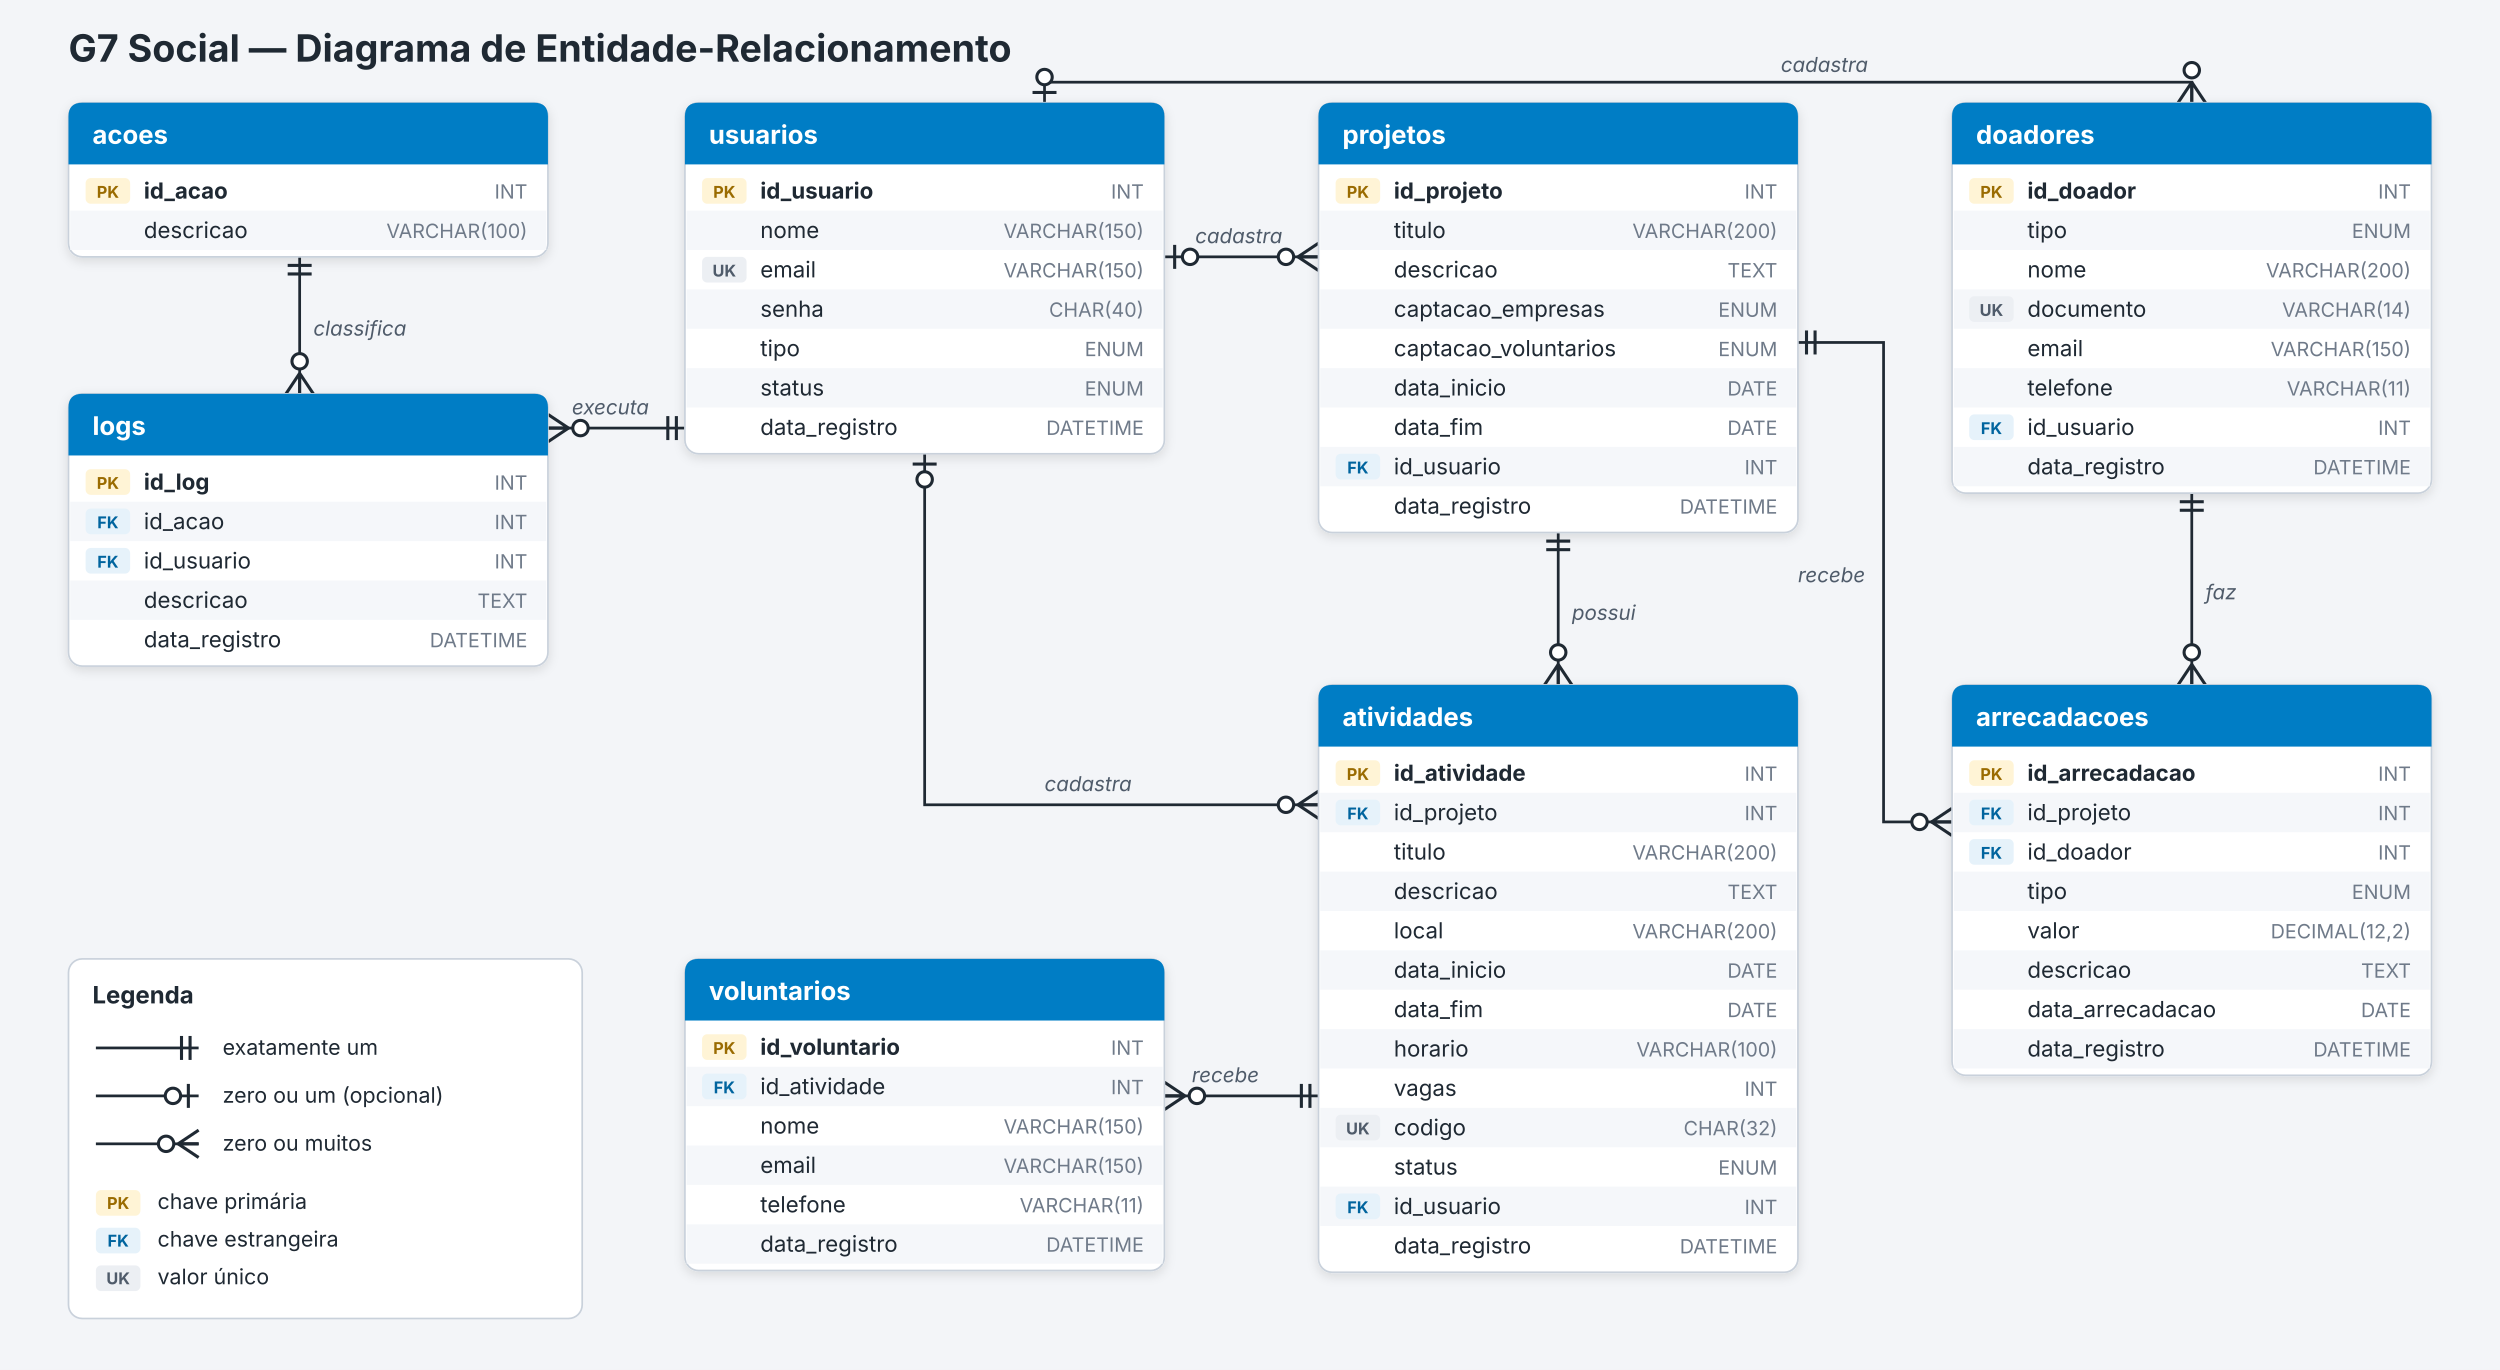
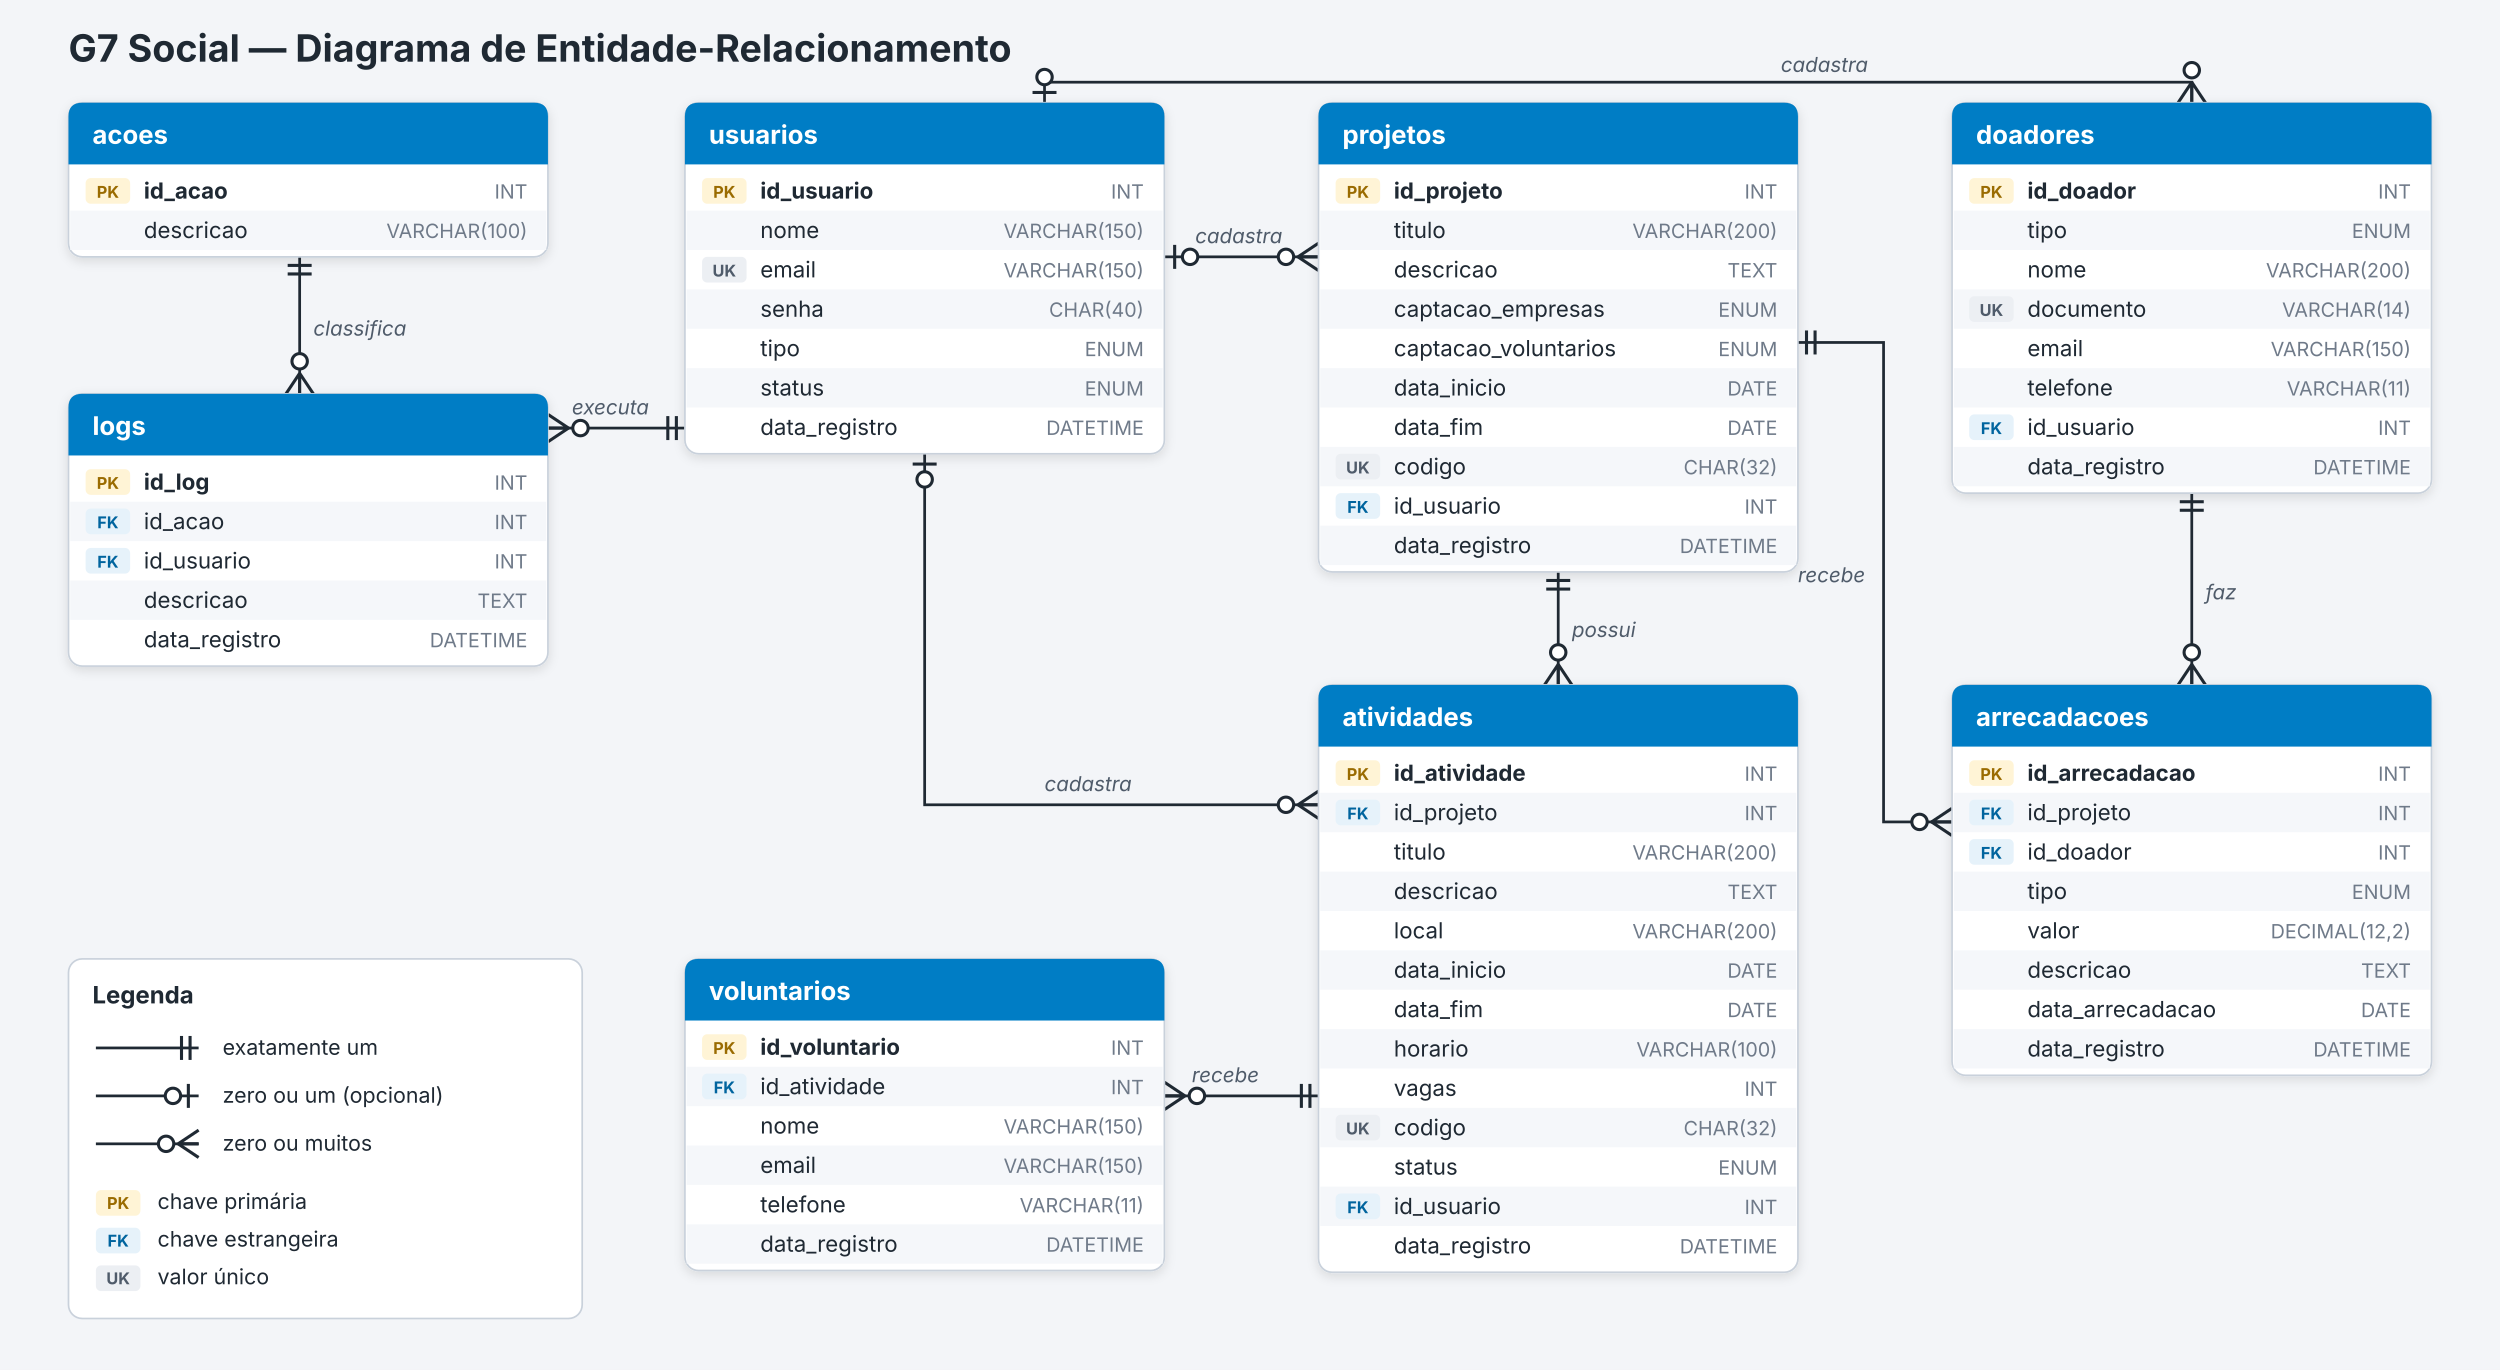
<svg xmlns="http://www.w3.org/2000/svg" width="1460" height="800" viewBox="0 0 1460 800" font-family="Segoe UI, Inter, Arial, sans-serif">
  <defs>
    <marker id="um" viewBox="0 0 20 20" refX="19" refY="10" markerWidth="20" markerHeight="20" orient="auto-start-reverse" markerUnits="userSpaceOnUse">
      <path d="M9 3 V17 M14 3 V17" stroke="#1f2933" stroke-width="1.8" fill="none" />
    </marker>
    <marker id="zeroum" viewBox="0 0 24 20" refX="23" refY="10" markerWidth="24" markerHeight="20" orient="auto-start-reverse" markerUnits="userSpaceOnUse">
      <circle cx="8" cy="10" r="4.5" fill="#fff" stroke="#1f2933" stroke-width="1.8" />
      <path d="M17 3 V17" stroke="#1f2933" stroke-width="1.8" />
    </marker>
    <marker id="muitos" viewBox="0 0 26 20" refX="25" refY="10" markerWidth="26" markerHeight="20" orient="auto-start-reverse" markerUnits="userSpaceOnUse">
      <circle cx="6" cy="10" r="4.5" fill="#fff" stroke="#1f2933" stroke-width="1.8" />
      <path d="M13 10 L25 2 M13 10 L25 10 M13 10 L25 18" stroke="#1f2933" stroke-width="1.8" fill="none" />
    </marker>
    <filter id="sombra" x="-10%" y="-10%" width="120%" height="120%">
      <feDropShadow dx="0" dy="2" stdDeviation="3" flood-color="#101828" flood-opacity="0.12" />
    </filter>
  </defs>
  <rect width="100%" height="100%" fill="#f3f5f8" />
  <text x="40" y="36" font-size="22" font-weight="700" fill="#1f2933">G7 Social — Diagrama de Entidade-Relacionamento</text>
  <polyline points="175,150 175,230" fill="none" stroke="#1f2933" stroke-width="1.6" marker-start="url(#um)" marker-end="url(#muitos)" />
  <text x="183" y="196" font-size="12" font-style="italic" fill="#4f5b6a">classifica</text>
  <polyline points="400,250 320,250" fill="none" stroke="#1f2933" stroke-width="1.6" marker-start="url(#um)" marker-end="url(#muitos)" />
  <text x="334" y="242" font-size="12" font-style="italic" fill="#4f5b6a">executa</text>
  <polyline points="680,150 770,150" fill="none" stroke="#1f2933" stroke-width="1.6" marker-start="url(#zeroum)" marker-end="url(#muitos)" />
  <text x="698" y="142" font-size="12" font-style="italic" fill="#4f5b6a">cadastra</text>
  <polyline points="540,265 540,470 770,470" fill="none" stroke="#1f2933" stroke-width="1.6" marker-start="url(#zeroum)" marker-end="url(#muitos)" />
  <text x="610" y="462" font-size="12" font-style="italic" fill="#4f5b6a">cadastra</text>
  <polyline points="610,60 610,48 1280,48 1280,60" fill="none" stroke="#1f2933" stroke-width="1.6" marker-start="url(#zeroum)" marker-end="url(#muitos)" />
  <text x="1040" y="42" font-size="12" font-style="italic" fill="#4f5b6a">cadastra</text>
-   <polyline points="910,311 910,400" fill="none" stroke="#1f2933" stroke-width="1.6" marker-start="url(#um)" marker-end="url(#muitos)" />
-   <text x="918" y="362" font-size="12" font-style="italic" fill="#4f5b6a">possui</text>
+   <polyline points="910,334 910,400" fill="none" stroke="#1f2933" stroke-width="1.6" marker-start="url(#um)" marker-end="url(#muitos)" />
+   <text x="918" y="372" font-size="12" font-style="italic" fill="#4f5b6a">possui</text>
  <polyline points="770,640 680,640" fill="none" stroke="#1f2933" stroke-width="1.6" marker-start="url(#um)" marker-end="url(#muitos)" />
  <text x="696" y="632" font-size="12" font-style="italic" fill="#4f5b6a">recebe</text>
  <polyline points="1050,200 1100,200 1100,480 1140,480" fill="none" stroke="#1f2933" stroke-width="1.6" marker-start="url(#um)" marker-end="url(#muitos)" />
  <text x="1050" y="340" font-size="12" font-style="italic" fill="#4f5b6a">recebe</text>
  <polyline points="1280,288 1280,400" fill="none" stroke="#1f2933" stroke-width="1.6" marker-start="url(#um)" marker-end="url(#muitos)" />
  <text x="1288" y="350" font-size="12" font-style="italic" fill="#4f5b6a">faz</text>
  <g filter="url(#sombra)">
    <rect x="40" y="60" width="280" height="90" rx="8" fill="#fff" stroke="#c9d1db" />
  </g>
  <path d="M40 96 V68 Q40 60 48 60 H312 Q320 60 320 68 V96 Z" fill="#007DC5" />
  <text x="54" y="84" font-size="15" font-weight="700" fill="#fff">acoes</text>
  <rect x="50" y="104" width="26" height="15" rx="3" fill="#fff4d6" />
  <text x="63" y="115.5" font-size="9.5" font-weight="700" text-anchor="middle" fill="#9a6b00">PK</text>
  <text x="84" y="116" font-size="13" fill="#1f2933" font-weight="700">id_acao</text>
  <text x="308" y="116" font-size="11.5" text-anchor="end" fill="#6f7a89">INT</text>
  <rect x="41" y="123" width="278" height="23" fill="#f5f7fa" />
  <text x="84" y="139" font-size="13" fill="#1f2933">descricao</text>
  <text x="308" y="139" font-size="11.5" text-anchor="end" fill="#6f7a89">VARCHAR(100)</text>
  <g filter="url(#sombra)">
    <rect x="40" y="230" width="280" height="159" rx="8" fill="#fff" stroke="#c9d1db" />
  </g>
  <path d="M40 266 V238 Q40 230 48 230 H312 Q320 230 320 238 V266 Z" fill="#007DC5" />
  <text x="54" y="254" font-size="15" font-weight="700" fill="#fff">logs</text>
  <rect x="50" y="274" width="26" height="15" rx="3" fill="#fff4d6" />
  <text x="63" y="285.5" font-size="9.5" font-weight="700" text-anchor="middle" fill="#9a6b00">PK</text>
  <text x="84" y="286" font-size="13" fill="#1f2933" font-weight="700">id_log</text>
  <text x="308" y="286" font-size="11.5" text-anchor="end" fill="#6f7a89">INT</text>
  <rect x="41" y="293" width="278" height="23" fill="#f5f7fa" />
  <rect x="50" y="297" width="26" height="15" rx="3" fill="#e6f2fa" />
  <text x="63" y="308.5" font-size="9.5" font-weight="700" text-anchor="middle" fill="#00649e">FK</text>
  <text x="84" y="309" font-size="13" fill="#1f2933">id_acao</text>
  <text x="308" y="309" font-size="11.5" text-anchor="end" fill="#6f7a89">INT</text>
  <rect x="50" y="320" width="26" height="15" rx="3" fill="#e6f2fa" />
  <text x="63" y="331.5" font-size="9.5" font-weight="700" text-anchor="middle" fill="#00649e">FK</text>
  <text x="84" y="332" font-size="13" fill="#1f2933">id_usuario</text>
  <text x="308" y="332" font-size="11.5" text-anchor="end" fill="#6f7a89">INT</text>
  <rect x="41" y="339" width="278" height="23" fill="#f5f7fa" />
  <text x="84" y="355" font-size="13" fill="#1f2933">descricao</text>
  <text x="308" y="355" font-size="11.5" text-anchor="end" fill="#6f7a89">TEXT</text>
  <text x="84" y="378" font-size="13" fill="#1f2933">data_registro</text>
  <text x="308" y="378" font-size="11.5" text-anchor="end" fill="#6f7a89">DATETIME</text>
  <g filter="url(#sombra)">
    <rect x="400" y="60" width="280" height="205" rx="8" fill="#fff" stroke="#c9d1db" />
  </g>
  <path d="M400 96 V68 Q400 60 408 60 H672 Q680 60 680 68 V96 Z" fill="#007DC5" />
  <text x="414" y="84" font-size="15" font-weight="700" fill="#fff">usuarios</text>
  <rect x="410" y="104" width="26" height="15" rx="3" fill="#fff4d6" />
  <text x="423" y="115.5" font-size="9.5" font-weight="700" text-anchor="middle" fill="#9a6b00">PK</text>
  <text x="444" y="116" font-size="13" fill="#1f2933" font-weight="700">id_usuario</text>
  <text x="668" y="116" font-size="11.5" text-anchor="end" fill="#6f7a89">INT</text>
  <rect x="401" y="123" width="278" height="23" fill="#f5f7fa" />
  <text x="444" y="139" font-size="13" fill="#1f2933">nome</text>
  <text x="668" y="139" font-size="11.5" text-anchor="end" fill="#6f7a89">VARCHAR(150)</text>
  <rect x="410" y="150" width="26" height="15" rx="3" fill="#eceff3" />
  <text x="423" y="161.5" font-size="9.5" font-weight="700" text-anchor="middle" fill="#4f5b6a">UK</text>
  <text x="444" y="162" font-size="13" fill="#1f2933">email</text>
  <text x="668" y="162" font-size="11.5" text-anchor="end" fill="#6f7a89">VARCHAR(150)</text>
  <rect x="401" y="169" width="278" height="23" fill="#f5f7fa" />
  <text x="444" y="185" font-size="13" fill="#1f2933">senha</text>
  <text x="668" y="185" font-size="11.5" text-anchor="end" fill="#6f7a89">CHAR(40)</text>
  <text x="444" y="208" font-size="13" fill="#1f2933">tipo</text>
  <text x="668" y="208" font-size="11.5" text-anchor="end" fill="#6f7a89">ENUM</text>
  <rect x="401" y="215" width="278" height="23" fill="#f5f7fa" />
  <text x="444" y="231" font-size="13" fill="#1f2933">status</text>
  <text x="668" y="231" font-size="11.5" text-anchor="end" fill="#6f7a89">ENUM</text>
  <text x="444" y="254" font-size="13" fill="#1f2933">data_registro</text>
  <text x="668" y="254" font-size="11.5" text-anchor="end" fill="#6f7a89">DATETIME</text>
  <g filter="url(#sombra)">
    <rect x="400" y="560" width="280" height="182" rx="8" fill="#fff" stroke="#c9d1db" />
  </g>
  <path d="M400 596 V568 Q400 560 408 560 H672 Q680 560 680 568 V596 Z" fill="#007DC5" />
  <text x="414" y="584" font-size="15" font-weight="700" fill="#fff">voluntarios</text>
  <rect x="410" y="604" width="26" height="15" rx="3" fill="#fff4d6" />
  <text x="423" y="615.5" font-size="9.5" font-weight="700" text-anchor="middle" fill="#9a6b00">PK</text>
  <text x="444" y="616" font-size="13" fill="#1f2933" font-weight="700">id_voluntario</text>
  <text x="668" y="616" font-size="11.5" text-anchor="end" fill="#6f7a89">INT</text>
  <rect x="401" y="623" width="278" height="23" fill="#f5f7fa" />
  <rect x="410" y="627" width="26" height="15" rx="3" fill="#e6f2fa" />
  <text x="423" y="638.5" font-size="9.5" font-weight="700" text-anchor="middle" fill="#00649e">FK</text>
  <text x="444" y="639" font-size="13" fill="#1f2933">id_atividade</text>
  <text x="668" y="639" font-size="11.5" text-anchor="end" fill="#6f7a89">INT</text>
  <text x="444" y="662" font-size="13" fill="#1f2933">nome</text>
  <text x="668" y="662" font-size="11.5" text-anchor="end" fill="#6f7a89">VARCHAR(150)</text>
  <rect x="401" y="669" width="278" height="23" fill="#f5f7fa" />
  <text x="444" y="685" font-size="13" fill="#1f2933">email</text>
  <text x="668" y="685" font-size="11.5" text-anchor="end" fill="#6f7a89">VARCHAR(150)</text>
  <text x="444" y="708" font-size="13" fill="#1f2933">telefone</text>
  <text x="668" y="708" font-size="11.5" text-anchor="end" fill="#6f7a89">VARCHAR(11)</text>
  <rect x="401" y="715" width="278" height="23" fill="#f5f7fa" />
  <text x="444" y="731" font-size="13" fill="#1f2933">data_registro</text>
  <text x="668" y="731" font-size="11.5" text-anchor="end" fill="#6f7a89">DATETIME</text>
  <g filter="url(#sombra)">
-     <rect x="770" y="60" width="280" height="251" rx="8" fill="#fff" stroke="#c9d1db" />
+     <rect x="770" y="60" width="280" height="274" rx="8" fill="#fff" stroke="#c9d1db" />
  </g>
  <path d="M770 96 V68 Q770 60 778 60 H1042 Q1050 60 1050 68 V96 Z" fill="#007DC5" />
  <text x="784" y="84" font-size="15" font-weight="700" fill="#fff">projetos</text>
  <rect x="780" y="104" width="26" height="15" rx="3" fill="#fff4d6" />
  <text x="793" y="115.5" font-size="9.5" font-weight="700" text-anchor="middle" fill="#9a6b00">PK</text>
  <text x="814" y="116" font-size="13" fill="#1f2933" font-weight="700">id_projeto</text>
  <text x="1038" y="116" font-size="11.5" text-anchor="end" fill="#6f7a89">INT</text>
  <rect x="771" y="123" width="278" height="23" fill="#f5f7fa" />
  <text x="814" y="139" font-size="13" fill="#1f2933">titulo</text>
  <text x="1038" y="139" font-size="11.5" text-anchor="end" fill="#6f7a89">VARCHAR(200)</text>
  <text x="814" y="162" font-size="13" fill="#1f2933">descricao</text>
  <text x="1038" y="162" font-size="11.5" text-anchor="end" fill="#6f7a89">TEXT</text>
  <rect x="771" y="169" width="278" height="23" fill="#f5f7fa" />
  <text x="814" y="185" font-size="13" fill="#1f2933">captacao_empresas</text>
  <text x="1038" y="185" font-size="11.5" text-anchor="end" fill="#6f7a89">ENUM</text>
  <text x="814" y="208" font-size="13" fill="#1f2933">captacao_voluntarios</text>
  <text x="1038" y="208" font-size="11.5" text-anchor="end" fill="#6f7a89">ENUM</text>
  <rect x="771" y="215" width="278" height="23" fill="#f5f7fa" />
  <text x="814" y="231" font-size="13" fill="#1f2933">data_inicio</text>
  <text x="1038" y="231" font-size="11.5" text-anchor="end" fill="#6f7a89">DATE</text>
  <text x="814" y="254" font-size="13" fill="#1f2933">data_fim</text>
  <text x="1038" y="254" font-size="11.5" text-anchor="end" fill="#6f7a89">DATE</text>
  <rect x="771" y="261" width="278" height="23" fill="#f5f7fa" />
-   <rect x="780" y="265" width="26" height="15" rx="3" fill="#e6f2fa" />
-   <text x="793" y="276.5" font-size="9.5" font-weight="700" text-anchor="middle" fill="#00649e">FK</text>
-   <text x="814" y="277" font-size="13" fill="#1f2933">id_usuario</text>
-   <text x="1038" y="277" font-size="11.5" text-anchor="end" fill="#6f7a89">INT</text>
-   <text x="814" y="300" font-size="13" fill="#1f2933">data_registro</text>
-   <text x="1038" y="300" font-size="11.5" text-anchor="end" fill="#6f7a89">DATETIME</text>
+   <rect x="780" y="265" width="26" height="15" rx="3" fill="#eceff3" />
+   <text x="793" y="276.5" font-size="9.5" font-weight="700" text-anchor="middle" fill="#4f5b6a">UK</text>
+   <text x="814" y="277" font-size="13" fill="#1f2933">codigo</text>
+   <text x="1038" y="277" font-size="11.5" text-anchor="end" fill="#6f7a89">CHAR(32)</text>
+   <rect x="780" y="288" width="26" height="15" rx="3" fill="#e6f2fa" />
+   <text x="793" y="299.5" font-size="9.5" font-weight="700" text-anchor="middle" fill="#00649e">FK</text>
+   <text x="814" y="300" font-size="13" fill="#1f2933">id_usuario</text>
+   <text x="1038" y="300" font-size="11.5" text-anchor="end" fill="#6f7a89">INT</text>
+   <rect x="771" y="307" width="278" height="23" fill="#f5f7fa" />
+   <text x="814" y="323" font-size="13" fill="#1f2933">data_registro</text>
+   <text x="1038" y="323" font-size="11.5" text-anchor="end" fill="#6f7a89">DATETIME</text>
  <g filter="url(#sombra)">
    <rect x="770" y="400" width="280" height="343" rx="8" fill="#fff" stroke="#c9d1db" />
  </g>
  <path d="M770 436 V408 Q770 400 778 400 H1042 Q1050 400 1050 408 V436 Z" fill="#007DC5" />
  <text x="784" y="424" font-size="15" font-weight="700" fill="#fff">atividades</text>
  <rect x="780" y="444" width="26" height="15" rx="3" fill="#fff4d6" />
  <text x="793" y="455.5" font-size="9.5" font-weight="700" text-anchor="middle" fill="#9a6b00">PK</text>
  <text x="814" y="456" font-size="13" fill="#1f2933" font-weight="700">id_atividade</text>
  <text x="1038" y="456" font-size="11.5" text-anchor="end" fill="#6f7a89">INT</text>
  <rect x="771" y="463" width="278" height="23" fill="#f5f7fa" />
  <rect x="780" y="467" width="26" height="15" rx="3" fill="#e6f2fa" />
  <text x="793" y="478.5" font-size="9.5" font-weight="700" text-anchor="middle" fill="#00649e">FK</text>
  <text x="814" y="479" font-size="13" fill="#1f2933">id_projeto</text>
  <text x="1038" y="479" font-size="11.5" text-anchor="end" fill="#6f7a89">INT</text>
  <text x="814" y="502" font-size="13" fill="#1f2933">titulo</text>
  <text x="1038" y="502" font-size="11.5" text-anchor="end" fill="#6f7a89">VARCHAR(200)</text>
  <rect x="771" y="509" width="278" height="23" fill="#f5f7fa" />
  <text x="814" y="525" font-size="13" fill="#1f2933">descricao</text>
  <text x="1038" y="525" font-size="11.5" text-anchor="end" fill="#6f7a89">TEXT</text>
  <text x="814" y="548" font-size="13" fill="#1f2933">local</text>
  <text x="1038" y="548" font-size="11.5" text-anchor="end" fill="#6f7a89">VARCHAR(200)</text>
  <rect x="771" y="555" width="278" height="23" fill="#f5f7fa" />
  <text x="814" y="571" font-size="13" fill="#1f2933">data_inicio</text>
  <text x="1038" y="571" font-size="11.5" text-anchor="end" fill="#6f7a89">DATE</text>
  <text x="814" y="594" font-size="13" fill="#1f2933">data_fim</text>
  <text x="1038" y="594" font-size="11.5" text-anchor="end" fill="#6f7a89">DATE</text>
  <rect x="771" y="601" width="278" height="23" fill="#f5f7fa" />
  <text x="814" y="617" font-size="13" fill="#1f2933">horario</text>
  <text x="1038" y="617" font-size="11.5" text-anchor="end" fill="#6f7a89">VARCHAR(100)</text>
  <text x="814" y="640" font-size="13" fill="#1f2933">vagas</text>
  <text x="1038" y="640" font-size="11.5" text-anchor="end" fill="#6f7a89">INT</text>
  <rect x="771" y="647" width="278" height="23" fill="#f5f7fa" />
  <rect x="780" y="651" width="26" height="15" rx="3" fill="#eceff3" />
  <text x="793" y="662.5" font-size="9.5" font-weight="700" text-anchor="middle" fill="#4f5b6a">UK</text>
  <text x="814" y="663" font-size="13" fill="#1f2933">codigo</text>
  <text x="1038" y="663" font-size="11.5" text-anchor="end" fill="#6f7a89">CHAR(32)</text>
  <text x="814" y="686" font-size="13" fill="#1f2933">status</text>
  <text x="1038" y="686" font-size="11.5" text-anchor="end" fill="#6f7a89">ENUM</text>
  <rect x="771" y="693" width="278" height="23" fill="#f5f7fa" />
  <rect x="780" y="697" width="26" height="15" rx="3" fill="#e6f2fa" />
  <text x="793" y="708.5" font-size="9.5" font-weight="700" text-anchor="middle" fill="#00649e">FK</text>
  <text x="814" y="709" font-size="13" fill="#1f2933">id_usuario</text>
  <text x="1038" y="709" font-size="11.5" text-anchor="end" fill="#6f7a89">INT</text>
  <text x="814" y="732" font-size="13" fill="#1f2933">data_registro</text>
  <text x="1038" y="732" font-size="11.5" text-anchor="end" fill="#6f7a89">DATETIME</text>
  <g filter="url(#sombra)">
    <rect x="1140" y="60" width="280" height="228" rx="8" fill="#fff" stroke="#c9d1db" />
  </g>
  <path d="M1140 96 V68 Q1140 60 1148 60 H1412 Q1420 60 1420 68 V96 Z" fill="#007DC5" />
  <text x="1154" y="84" font-size="15" font-weight="700" fill="#fff">doadores</text>
  <rect x="1150" y="104" width="26" height="15" rx="3" fill="#fff4d6" />
  <text x="1163" y="115.5" font-size="9.5" font-weight="700" text-anchor="middle" fill="#9a6b00">PK</text>
  <text x="1184" y="116" font-size="13" fill="#1f2933" font-weight="700">id_doador</text>
  <text x="1408" y="116" font-size="11.5" text-anchor="end" fill="#6f7a89">INT</text>
  <rect x="1141" y="123" width="278" height="23" fill="#f5f7fa" />
  <text x="1184" y="139" font-size="13" fill="#1f2933">tipo</text>
  <text x="1408" y="139" font-size="11.5" text-anchor="end" fill="#6f7a89">ENUM</text>
  <text x="1184" y="162" font-size="13" fill="#1f2933">nome</text>
  <text x="1408" y="162" font-size="11.5" text-anchor="end" fill="#6f7a89">VARCHAR(200)</text>
  <rect x="1141" y="169" width="278" height="23" fill="#f5f7fa" />
  <rect x="1150" y="173" width="26" height="15" rx="3" fill="#eceff3" />
  <text x="1163" y="184.5" font-size="9.5" font-weight="700" text-anchor="middle" fill="#4f5b6a">UK</text>
  <text x="1184" y="185" font-size="13" fill="#1f2933">documento</text>
  <text x="1408" y="185" font-size="11.5" text-anchor="end" fill="#6f7a89">VARCHAR(14)</text>
  <text x="1184" y="208" font-size="13" fill="#1f2933">email</text>
  <text x="1408" y="208" font-size="11.5" text-anchor="end" fill="#6f7a89">VARCHAR(150)</text>
  <rect x="1141" y="215" width="278" height="23" fill="#f5f7fa" />
  <text x="1184" y="231" font-size="13" fill="#1f2933">telefone</text>
  <text x="1408" y="231" font-size="11.5" text-anchor="end" fill="#6f7a89">VARCHAR(11)</text>
  <rect x="1150" y="242" width="26" height="15" rx="3" fill="#e6f2fa" />
  <text x="1163" y="253.5" font-size="9.5" font-weight="700" text-anchor="middle" fill="#00649e">FK</text>
  <text x="1184" y="254" font-size="13" fill="#1f2933">id_usuario</text>
  <text x="1408" y="254" font-size="11.5" text-anchor="end" fill="#6f7a89">INT</text>
  <rect x="1141" y="261" width="278" height="23" fill="#f5f7fa" />
  <text x="1184" y="277" font-size="13" fill="#1f2933">data_registro</text>
  <text x="1408" y="277" font-size="11.5" text-anchor="end" fill="#6f7a89">DATETIME</text>
  <g filter="url(#sombra)">
    <rect x="1140" y="400" width="280" height="228" rx="8" fill="#fff" stroke="#c9d1db" />
  </g>
  <path d="M1140 436 V408 Q1140 400 1148 400 H1412 Q1420 400 1420 408 V436 Z" fill="#007DC5" />
  <text x="1154" y="424" font-size="15" font-weight="700" fill="#fff">arrecadacoes</text>
  <rect x="1150" y="444" width="26" height="15" rx="3" fill="#fff4d6" />
  <text x="1163" y="455.5" font-size="9.5" font-weight="700" text-anchor="middle" fill="#9a6b00">PK</text>
  <text x="1184" y="456" font-size="13" fill="#1f2933" font-weight="700">id_arrecadacao</text>
  <text x="1408" y="456" font-size="11.5" text-anchor="end" fill="#6f7a89">INT</text>
  <rect x="1141" y="463" width="278" height="23" fill="#f5f7fa" />
  <rect x="1150" y="467" width="26" height="15" rx="3" fill="#e6f2fa" />
  <text x="1163" y="478.5" font-size="9.5" font-weight="700" text-anchor="middle" fill="#00649e">FK</text>
  <text x="1184" y="479" font-size="13" fill="#1f2933">id_projeto</text>
  <text x="1408" y="479" font-size="11.5" text-anchor="end" fill="#6f7a89">INT</text>
  <rect x="1150" y="490" width="26" height="15" rx="3" fill="#e6f2fa" />
  <text x="1163" y="501.5" font-size="9.5" font-weight="700" text-anchor="middle" fill="#00649e">FK</text>
  <text x="1184" y="502" font-size="13" fill="#1f2933">id_doador</text>
  <text x="1408" y="502" font-size="11.5" text-anchor="end" fill="#6f7a89">INT</text>
  <rect x="1141" y="509" width="278" height="23" fill="#f5f7fa" />
  <text x="1184" y="525" font-size="13" fill="#1f2933">tipo</text>
  <text x="1408" y="525" font-size="11.5" text-anchor="end" fill="#6f7a89">ENUM</text>
  <text x="1184" y="548" font-size="13" fill="#1f2933">valor</text>
  <text x="1408" y="548" font-size="11.5" text-anchor="end" fill="#6f7a89">DECIMAL(12,2)</text>
  <rect x="1141" y="555" width="278" height="23" fill="#f5f7fa" />
  <text x="1184" y="571" font-size="13" fill="#1f2933">descricao</text>
  <text x="1408" y="571" font-size="11.5" text-anchor="end" fill="#6f7a89">TEXT</text>
  <text x="1184" y="594" font-size="13" fill="#1f2933">data_arrecadacao</text>
  <text x="1408" y="594" font-size="11.5" text-anchor="end" fill="#6f7a89">DATE</text>
  <rect x="1141" y="601" width="278" height="23" fill="#f5f7fa" />
  <text x="1184" y="617" font-size="13" fill="#1f2933">data_registro</text>
  <text x="1408" y="617" font-size="11.5" text-anchor="end" fill="#6f7a89">DATETIME</text>
  <rect x="40" y="560" width="300" height="210" rx="8" fill="#fff" stroke="#c9d1db" />
  <text x="54" y="586" font-size="14" font-weight="700" fill="#1f2933">Legenda</text>
  <line x1="56" y1="612" x2="116" y2="612" stroke="#1f2933" stroke-width="1.6" marker-end="url(#um)" />
  <text x="130" y="616" font-size="12.5" fill="#1f2933">exatamente um</text>
  <line x1="56" y1="640" x2="116" y2="640" stroke="#1f2933" stroke-width="1.6" marker-end="url(#zeroum)" />
  <text x="130" y="644" font-size="12.5" fill="#1f2933">zero ou um (opcional)</text>
  <line x1="56" y1="668" x2="116" y2="668" stroke="#1f2933" stroke-width="1.6" marker-end="url(#muitos)" />
  <text x="130" y="672" font-size="12.5" fill="#1f2933">zero ou muitos</text>
  <rect x="56" y="695" width="26" height="15" rx="3" fill="#fff4d6" />
  <text x="69" y="706" font-size="9.5" font-weight="700" text-anchor="middle" fill="#9a6b00">PK</text>
  <text x="92" y="706" font-size="12.5" fill="#1f2933">chave primária</text>
  <rect x="56" y="717" width="26" height="15" rx="3" fill="#e6f2fa" />
  <text x="69" y="728" font-size="9.5" font-weight="700" text-anchor="middle" fill="#00649e">FK</text>
  <text x="92" y="728" font-size="12.5" fill="#1f2933">chave estrangeira</text>
  <rect x="56" y="739" width="26" height="15" rx="3" fill="#eceff3" />
  <text x="69" y="750" font-size="9.5" font-weight="700" text-anchor="middle" fill="#4f5b6a">UK</text>
  <text x="92" y="750" font-size="12.5" fill="#1f2933">valor único</text>
</svg>
